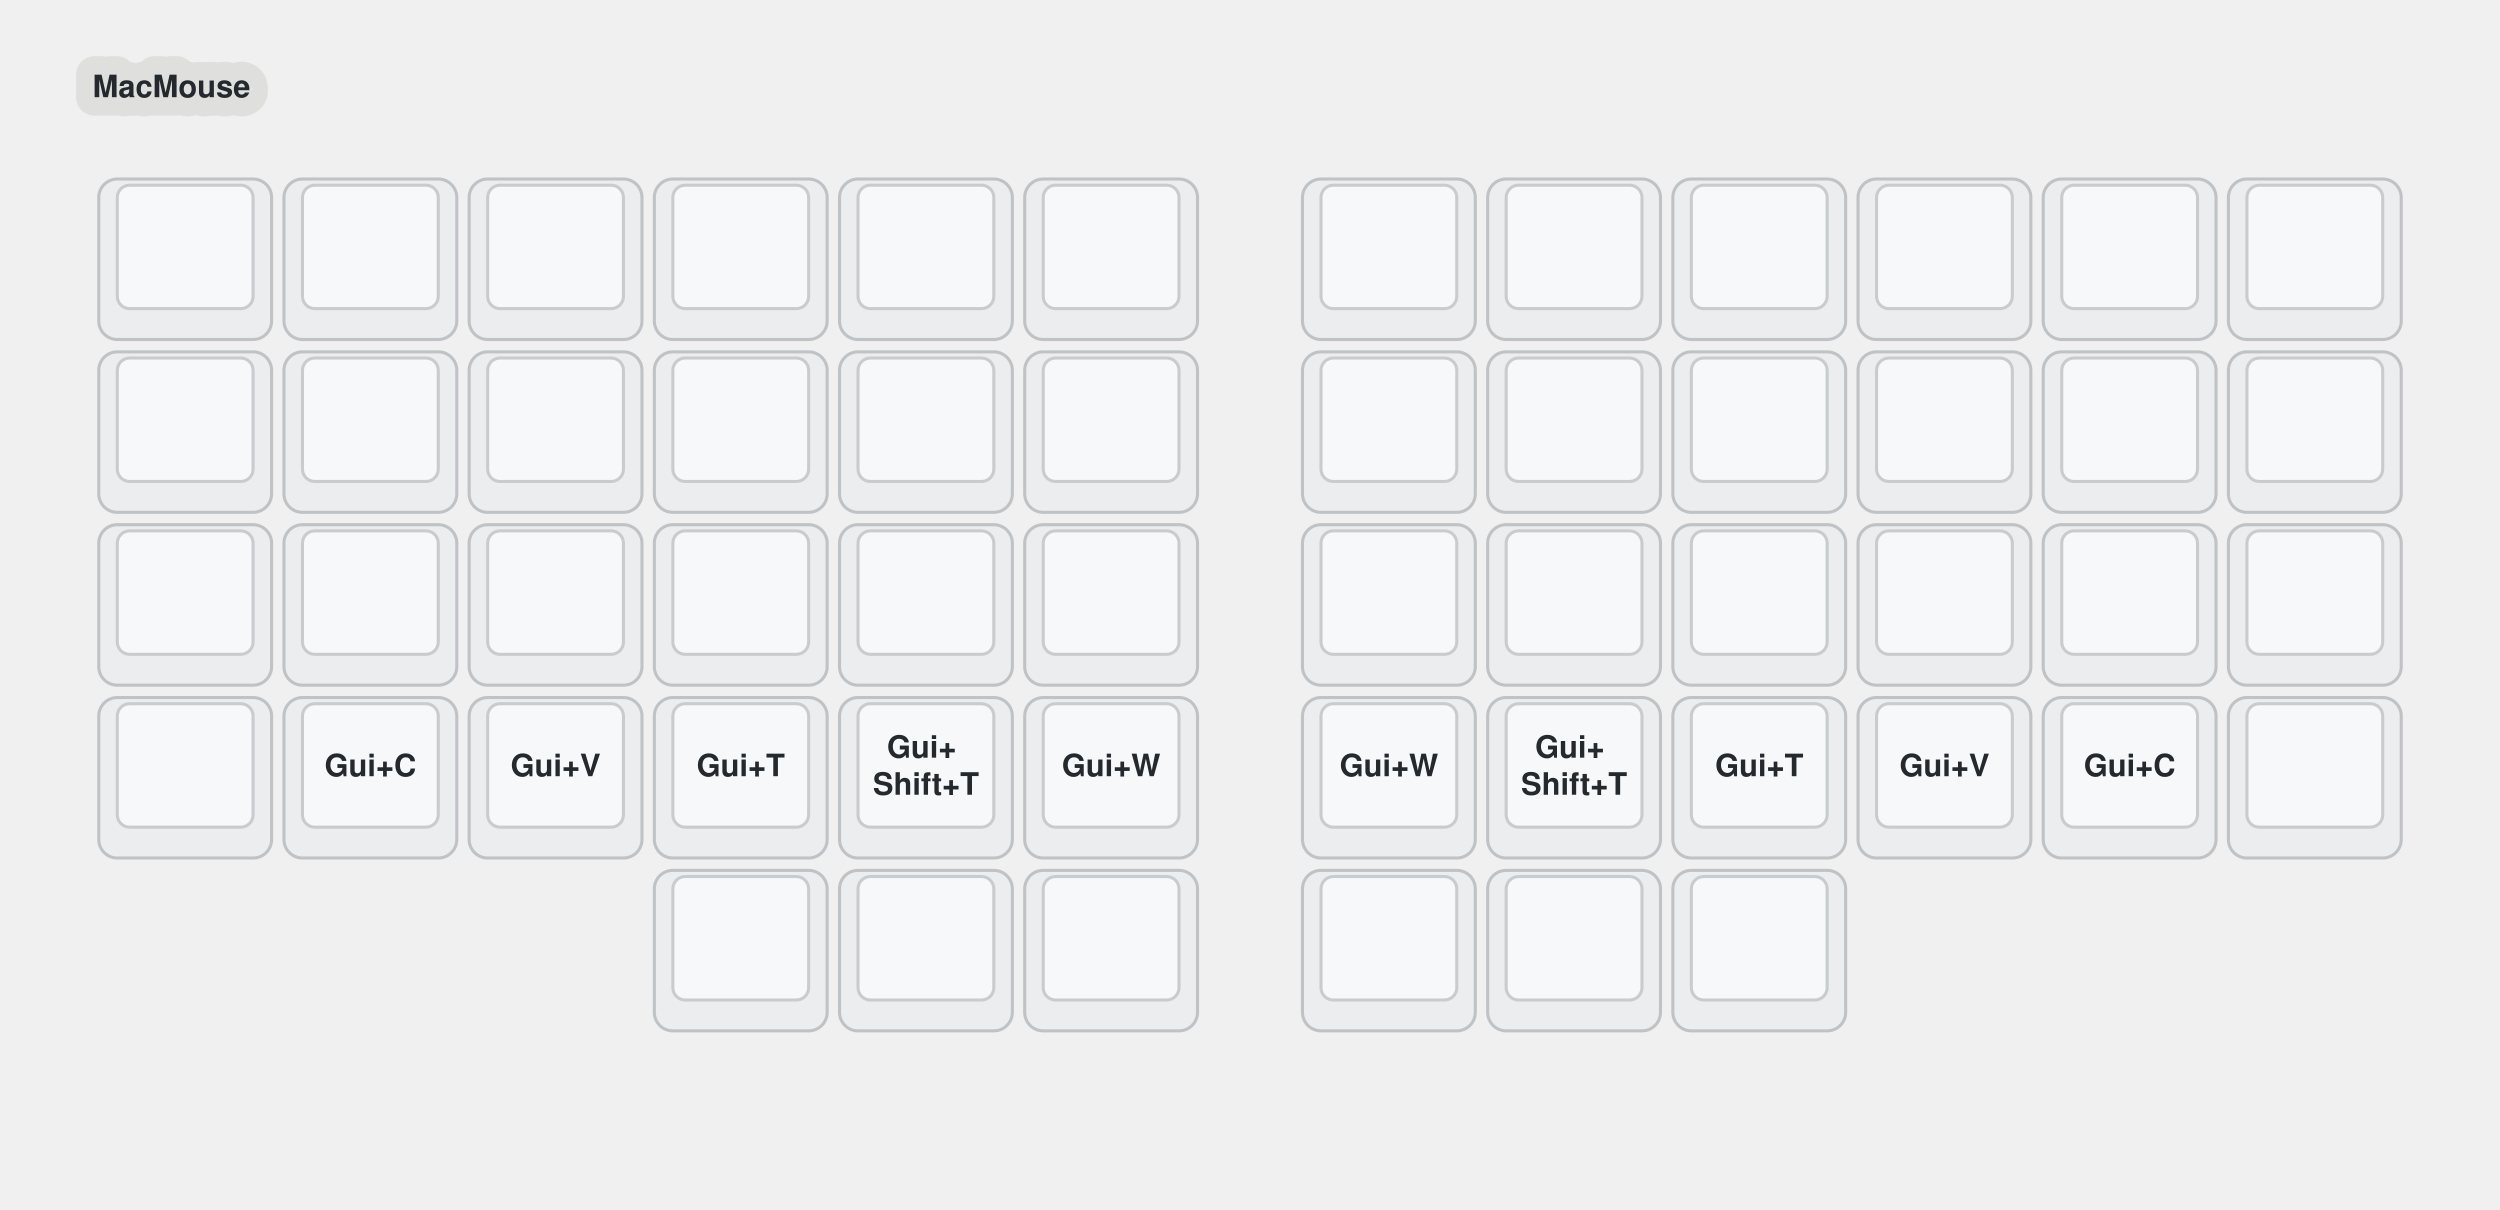
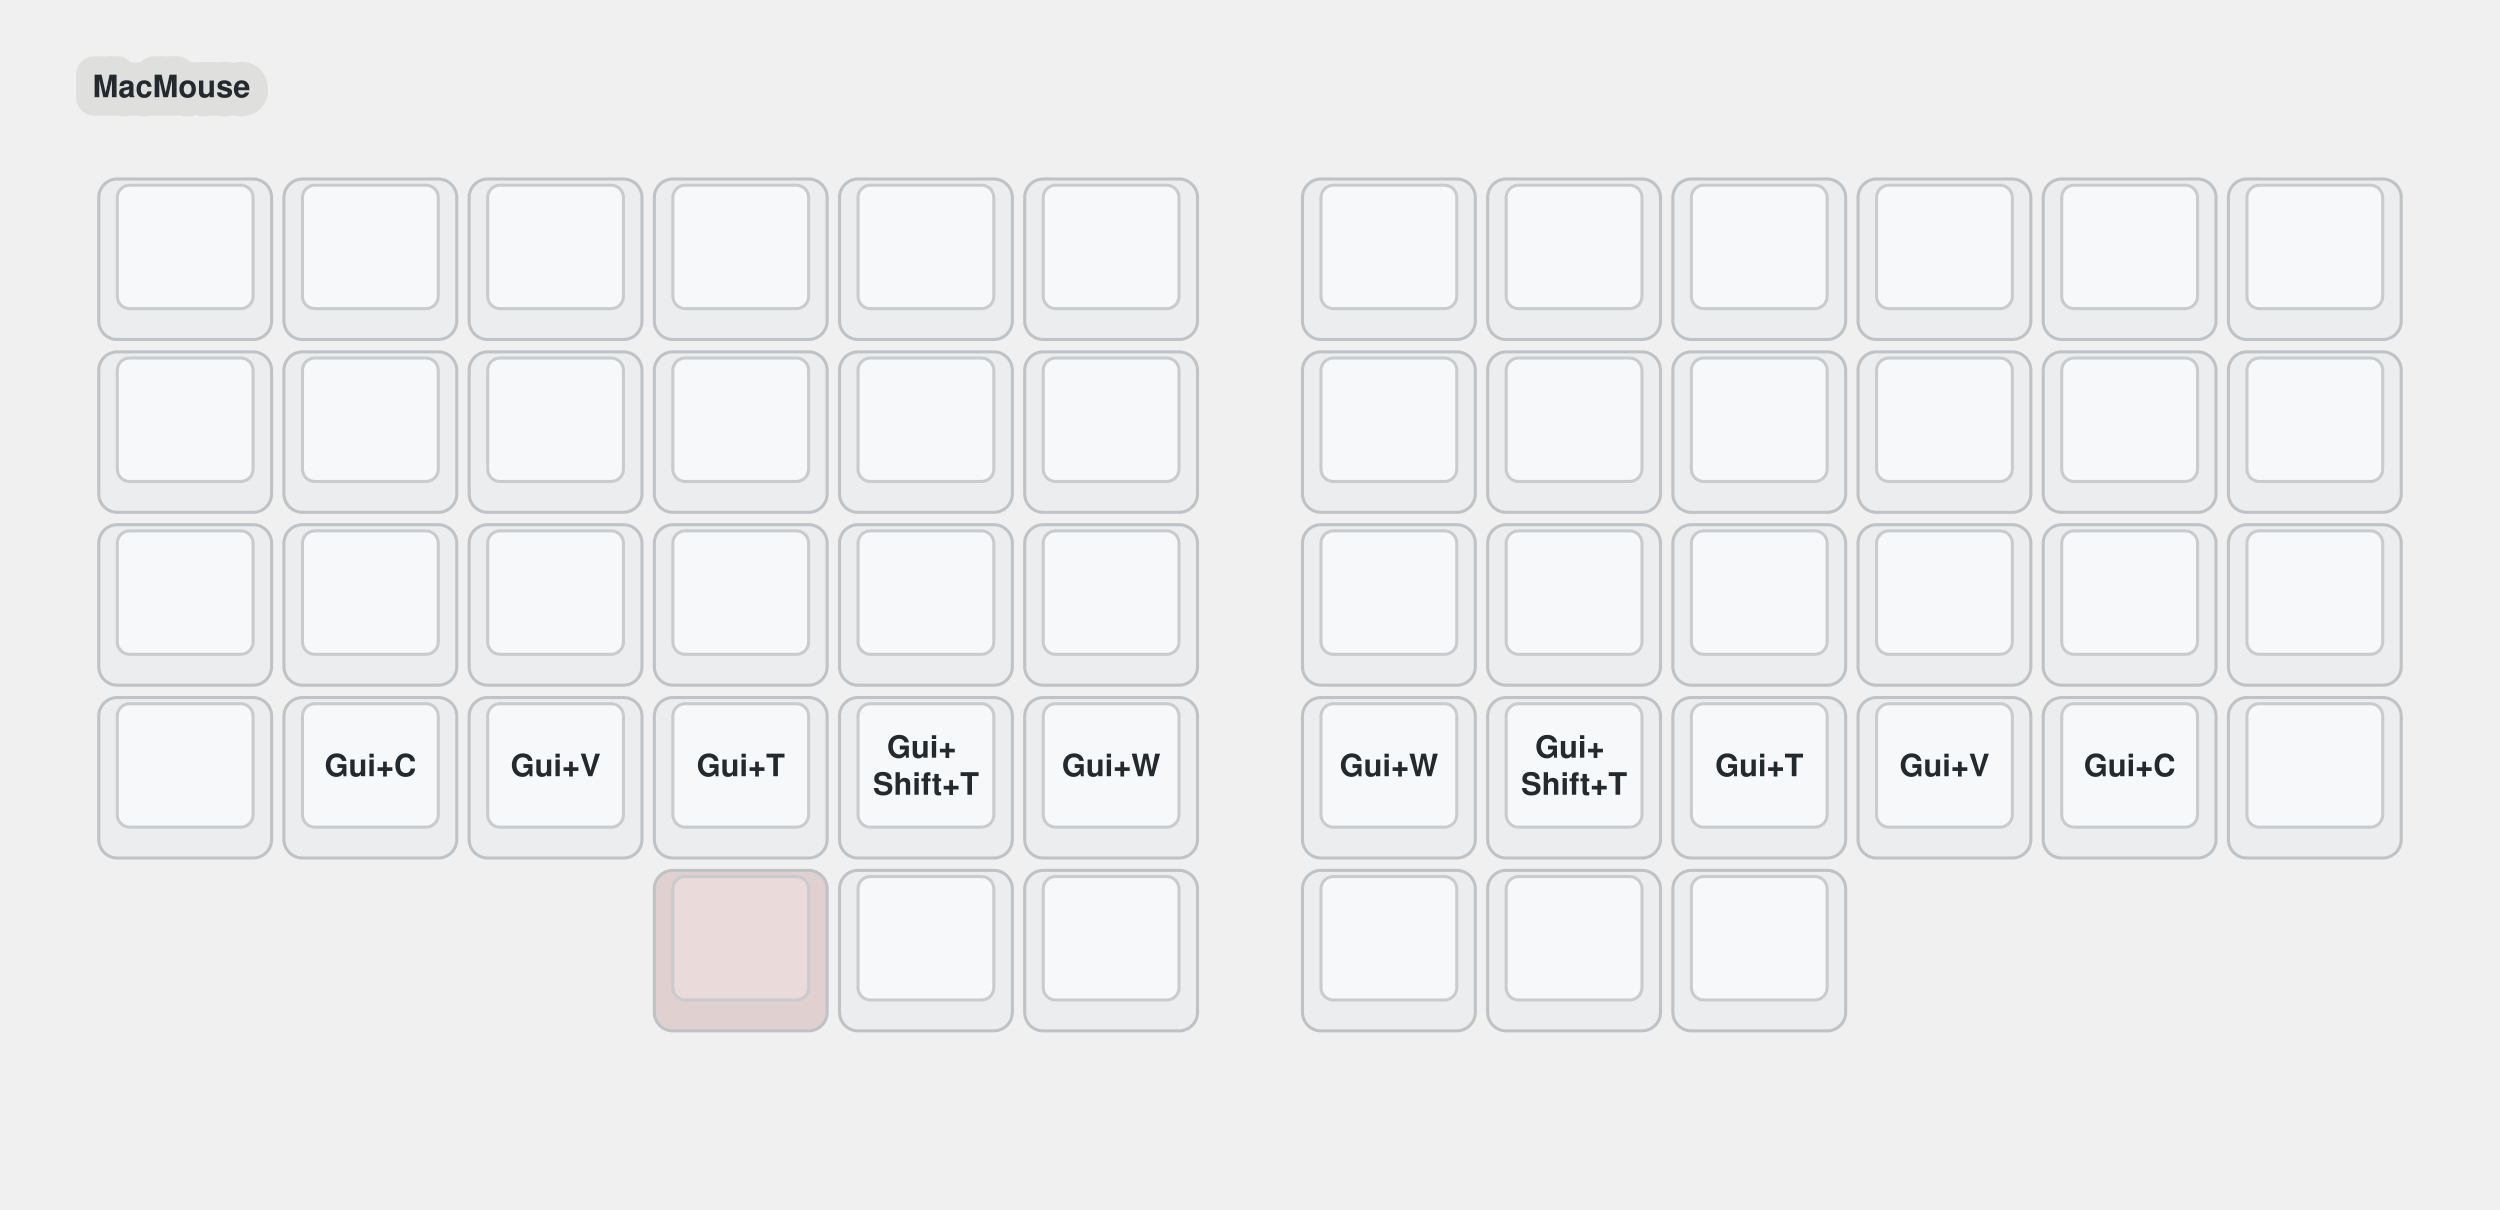
<svg xmlns="http://www.w3.org/2000/svg" xmlns:xlink="http://www.w3.org/1999/xlink" width="810" height="392" viewBox="0 0 810 392" class="keymap">
  <defs>/* start glyphs */
<svg id="mdi:transfer">
      <svg id="mdi-transfer" viewBox="0 0 24 24">
        <path d="M8 4A2 2 0 0 0 6 6V10H8V6H16V9H13.5L17 12.5L20.5 9H18V6A2 2 0 0 0 16 4H8M3 12V14H11V12H3M3 15V17H11V15H3M13 15V17H21V15H13M3 18V20H11V18H3M13 18V20H21V18H13Z" />
      </svg>
    </svg>
  </defs>/* end glyphs */
<style>/* inherit to force styles through use tags */
svg path {
    fill: inherit;
}

/* font and background color specifications */
svg.keymap {
    font-family: SFMono-Regular,Consolas,Liberation Mono,Menlo,monospace;
    font-size: 14px;
    font-kerning: normal;
    text-rendering: optimizeLegibility;
    fill: #24292e;
}

/* default key styling */
rect.key {
    fill: #f6f8fa;
}

rect.key, rect.combo {
    stroke: #c9cccf;
    stroke-width: 1;
}

/* default key side styling, only used is draw_key_sides is set */
rect.side {
    filter: brightness(90%);
}

/* color accent for combo boxes */
rect.combo, rect.combo-separate {
    fill: #cdf;
}

/* color accent for held keys */
rect.held, rect.combo.held {
    fill: #fdd;
}

/* color accent for ghost (optional) keys */
rect.ghost, rect.combo.ghost {
    stroke-dasharray: 4, 4;
    stroke-width: 2;
}

text {
    text-anchor: middle;
    dominant-baseline: middle;
}

/* styling for layer labels */
text.label {
    font-weight: bold;
    text-anchor: start;
    stroke: white;
    stroke-width: 4;
    paint-order: stroke;
}

/* styling for optional footer */
text.footer {
    text-anchor: end;
    dominant-baseline: auto;
    stroke: white;
    stroke-width: 4;
    paint-order: stroke;
}

/* styling for combo tap, and key non-tap label text */
text.combo, text.hold, text.shifted, text.left, text.right, text.tl, text.tr, text.bl, text.br {
    font-size: 11px;
}

text.hold, text.bl, text.br {
    text-anchor: middle;
    dominant-baseline: auto;
}

text.shifted, text.tl, text.tr {
    text-anchor: middle;
    dominant-baseline: hanging;
}

text.left, text.tl, text.bl {
    text-anchor: start;
}

text.right, text.tr, text.br {
    text-anchor: end;
}

text.layer-activator {
    text-decoration: underline;
}

/* styling for hold/shifted label text in combo box */
text.combo.hold, text.combo.shifted, text.combo.left, text.combo.right {
    font-size: 8px;
}

/* lighter symbol for transparent keys */
text.trans {
    fill: #7b7e81;
}

/* styling for combo dendrons */
path.combo {
    stroke-width: 1;
    stroke: gray;
    fill: none;
}

/* Start Tabler Icons Cleanup */
/* cannot use height/width with glyphs */
.icon-tabler &gt; path {
    fill: inherit;
    stroke: inherit;
    stroke-width: 2;
}
/* hide tabler's default box */
.icon-tabler &gt; path[stroke="none"][fill="none"] {
    visibility: hidden;
}
/* End Tabler Icons Cleanup */

svg.keymap {
  font-family: Helvetica Neue, Helvetica, Arial, sans-serif;
  font-size: 10px;
  font-weight: bold;
}

text.label {
  stroke: #dfdfde;
  stroke-width: 12;
  stroke-linejoin: round;
}

rect.combo, rect.combo-separate {
  opacity: 0.95;
  stroke: #c9cccf;
  stroke-width: 0.5;
  fill: #d7eaed;
}
path.combo {
  stroke-dasharray: 4, 4;
  stroke-opacity: 0.3;
}

rect.held, rect.combo.held {
  fill: #ebdada;
}

.trans.tap, .ghost.tap {
  opacity: 0.5;
}

.shifted {
  translate: -9px 3px;
  opacity: 0.3;
}

.toggle.shifted {
  translate: -12px 17px;
  opacity: 1.0;
}
.toggle.hold {
  translate: 12px -25px;
}

.text_with_symbol.tap {
  translate: -1px 1px;
}
.text_with_symbol.shifted {
  translate: 8px 13px;
  font-size: 8px;
  opacity: 1.0;
}

.combo.text_with_symbol.tap {
  translate: -1px 1px;
}
.combo.text_with_symbol.shifted {
  translate: 7px 5px;
  font-size: 8px;
  opacity: 1.0;
}
</style>
  <g transform="translate(30, 0)" class="layer-MacMouse">
    <text x="0" y="28" class="label" id="MacMouse">MacMouse</text>
    <g transform="translate(0, 56)">
      <g transform="translate(30, 28)" class="key trans keypos-0">
        <rect rx="6" ry="6" x="-28" y="-26" width="56" height="52" class="key trans side" />
        <rect rx="4" ry="4" x="-22" y="-24" width="44" height="40" class="key trans" />
        <use href="#mdi:transfer" xlink:href="#mdi:transfer" x="-11" y="-15" height="22" width="22.0" class="key trans tap glyph mdi:transfer" />
      </g>
      <g transform="translate(90, 28)" class="key trans keypos-1">
        <rect rx="6" ry="6" x="-28" y="-26" width="56" height="52" class="key trans side" />
        <rect rx="4" ry="4" x="-22" y="-24" width="44" height="40" class="key trans" />
        <use href="#mdi:transfer" xlink:href="#mdi:transfer" x="-11" y="-15" height="22" width="22.0" class="key trans tap glyph mdi:transfer" />
      </g>
      <g transform="translate(150, 28)" class="key trans keypos-2">
        <rect rx="6" ry="6" x="-28" y="-26" width="56" height="52" class="key trans side" />
        <rect rx="4" ry="4" x="-22" y="-24" width="44" height="40" class="key trans" />
        <use href="#mdi:transfer" xlink:href="#mdi:transfer" x="-11" y="-15" height="22" width="22.0" class="key trans tap glyph mdi:transfer" />
      </g>
      <g transform="translate(210, 28)" class="key trans keypos-3">
        <rect rx="6" ry="6" x="-28" y="-26" width="56" height="52" class="key trans side" />
        <rect rx="4" ry="4" x="-22" y="-24" width="44" height="40" class="key trans" />
        <use href="#mdi:transfer" xlink:href="#mdi:transfer" x="-11" y="-15" height="22" width="22.0" class="key trans tap glyph mdi:transfer" />
      </g>
      <g transform="translate(270, 28)" class="key trans keypos-4">
        <rect rx="6" ry="6" x="-28" y="-26" width="56" height="52" class="key trans side" />
        <rect rx="4" ry="4" x="-22" y="-24" width="44" height="40" class="key trans" />
        <use href="#mdi:transfer" xlink:href="#mdi:transfer" x="-11" y="-15" height="22" width="22.0" class="key trans tap glyph mdi:transfer" />
      </g>
      <g transform="translate(330, 28)" class="key trans keypos-5">
        <rect rx="6" ry="6" x="-28" y="-26" width="56" height="52" class="key trans side" />
        <rect rx="4" ry="4" x="-22" y="-24" width="44" height="40" class="key trans" />
        <use href="#mdi:transfer" xlink:href="#mdi:transfer" x="-11" y="-15" height="22" width="22.0" class="key trans tap glyph mdi:transfer" />
      </g>
      <g transform="translate(420, 28)" class="key trans keypos-6">
        <rect rx="6" ry="6" x="-28" y="-26" width="56" height="52" class="key trans side" />
        <rect rx="4" ry="4" x="-22" y="-24" width="44" height="40" class="key trans" />
        <use href="#mdi:transfer" xlink:href="#mdi:transfer" x="-11" y="-15" height="22" width="22.0" class="key trans tap glyph mdi:transfer" />
      </g>
      <g transform="translate(480, 28)" class="key trans keypos-7">
        <rect rx="6" ry="6" x="-28" y="-26" width="56" height="52" class="key trans side" />
        <rect rx="4" ry="4" x="-22" y="-24" width="44" height="40" class="key trans" />
        <use href="#mdi:transfer" xlink:href="#mdi:transfer" x="-11" y="-15" height="22" width="22.0" class="key trans tap glyph mdi:transfer" />
      </g>
      <g transform="translate(540, 28)" class="key trans keypos-8">
        <rect rx="6" ry="6" x="-28" y="-26" width="56" height="52" class="key trans side" />
        <rect rx="4" ry="4" x="-22" y="-24" width="44" height="40" class="key trans" />
        <use href="#mdi:transfer" xlink:href="#mdi:transfer" x="-11" y="-15" height="22" width="22.0" class="key trans tap glyph mdi:transfer" />
      </g>
      <g transform="translate(600, 28)" class="key trans keypos-9">
        <rect rx="6" ry="6" x="-28" y="-26" width="56" height="52" class="key trans side" />
        <rect rx="4" ry="4" x="-22" y="-24" width="44" height="40" class="key trans" />
        <use href="#mdi:transfer" xlink:href="#mdi:transfer" x="-11" y="-15" height="22" width="22.0" class="key trans tap glyph mdi:transfer" />
      </g>
      <g transform="translate(660, 28)" class="key trans keypos-10">
        <rect rx="6" ry="6" x="-28" y="-26" width="56" height="52" class="key trans side" />
        <rect rx="4" ry="4" x="-22" y="-24" width="44" height="40" class="key trans" />
        <use href="#mdi:transfer" xlink:href="#mdi:transfer" x="-11" y="-15" height="22" width="22.0" class="key trans tap glyph mdi:transfer" />
      </g>
      <g transform="translate(720, 28)" class="key trans keypos-11">
        <rect rx="6" ry="6" x="-28" y="-26" width="56" height="52" class="key trans side" />
        <rect rx="4" ry="4" x="-22" y="-24" width="44" height="40" class="key trans" />
        <use href="#mdi:transfer" xlink:href="#mdi:transfer" x="-11" y="-15" height="22" width="22.0" class="key trans tap glyph mdi:transfer" />
      </g>
      <g transform="translate(30, 84)" class="key trans keypos-12">
        <rect rx="6" ry="6" x="-28" y="-26" width="56" height="52" class="key trans side" />
        <rect rx="4" ry="4" x="-22" y="-24" width="44" height="40" class="key trans" />
        <use href="#mdi:transfer" xlink:href="#mdi:transfer" x="-11" y="-15" height="22" width="22.0" class="key trans tap glyph mdi:transfer" />
      </g>
      <g transform="translate(90, 84)" class="key trans keypos-13">
        <rect rx="6" ry="6" x="-28" y="-26" width="56" height="52" class="key trans side" />
        <rect rx="4" ry="4" x="-22" y="-24" width="44" height="40" class="key trans" />
        <use href="#mdi:transfer" xlink:href="#mdi:transfer" x="-11" y="-15" height="22" width="22.0" class="key trans tap glyph mdi:transfer" />
      </g>
      <g transform="translate(150, 84)" class="key trans keypos-14">
        <rect rx="6" ry="6" x="-28" y="-26" width="56" height="52" class="key trans side" />
        <rect rx="4" ry="4" x="-22" y="-24" width="44" height="40" class="key trans" />
        <use href="#mdi:transfer" xlink:href="#mdi:transfer" x="-11" y="-15" height="22" width="22.0" class="key trans tap glyph mdi:transfer" />
      </g>
      <g transform="translate(210, 84)" class="key trans keypos-15">
        <rect rx="6" ry="6" x="-28" y="-26" width="56" height="52" class="key trans side" />
        <rect rx="4" ry="4" x="-22" y="-24" width="44" height="40" class="key trans" />
        <use href="#mdi:transfer" xlink:href="#mdi:transfer" x="-11" y="-15" height="22" width="22.0" class="key trans tap glyph mdi:transfer" />
      </g>
      <g transform="translate(270, 84)" class="key trans keypos-16">
        <rect rx="6" ry="6" x="-28" y="-26" width="56" height="52" class="key trans side" />
        <rect rx="4" ry="4" x="-22" y="-24" width="44" height="40" class="key trans" />
        <use href="#mdi:transfer" xlink:href="#mdi:transfer" x="-11" y="-15" height="22" width="22.0" class="key trans tap glyph mdi:transfer" />
      </g>
      <g transform="translate(330, 84)" class="key trans keypos-17">
        <rect rx="6" ry="6" x="-28" y="-26" width="56" height="52" class="key trans side" />
        <rect rx="4" ry="4" x="-22" y="-24" width="44" height="40" class="key trans" />
        <use href="#mdi:transfer" xlink:href="#mdi:transfer" x="-11" y="-15" height="22" width="22.0" class="key trans tap glyph mdi:transfer" />
      </g>
      <g transform="translate(420, 84)" class="key trans keypos-18">
        <rect rx="6" ry="6" x="-28" y="-26" width="56" height="52" class="key trans side" />
        <rect rx="4" ry="4" x="-22" y="-24" width="44" height="40" class="key trans" />
        <use href="#mdi:transfer" xlink:href="#mdi:transfer" x="-11" y="-15" height="22" width="22.0" class="key trans tap glyph mdi:transfer" />
      </g>
      <g transform="translate(480, 84)" class="key trans keypos-19">
        <rect rx="6" ry="6" x="-28" y="-26" width="56" height="52" class="key trans side" />
        <rect rx="4" ry="4" x="-22" y="-24" width="44" height="40" class="key trans" />
        <use href="#mdi:transfer" xlink:href="#mdi:transfer" x="-11" y="-15" height="22" width="22.0" class="key trans tap glyph mdi:transfer" />
      </g>
      <g transform="translate(540, 84)" class="key trans keypos-20">
        <rect rx="6" ry="6" x="-28" y="-26" width="56" height="52" class="key trans side" />
        <rect rx="4" ry="4" x="-22" y="-24" width="44" height="40" class="key trans" />
        <use href="#mdi:transfer" xlink:href="#mdi:transfer" x="-11" y="-15" height="22" width="22.0" class="key trans tap glyph mdi:transfer" />
      </g>
      <g transform="translate(600, 84)" class="key trans keypos-21">
        <rect rx="6" ry="6" x="-28" y="-26" width="56" height="52" class="key trans side" />
        <rect rx="4" ry="4" x="-22" y="-24" width="44" height="40" class="key trans" />
        <use href="#mdi:transfer" xlink:href="#mdi:transfer" x="-11" y="-15" height="22" width="22.0" class="key trans tap glyph mdi:transfer" />
      </g>
      <g transform="translate(660, 84)" class="key trans keypos-22">
        <rect rx="6" ry="6" x="-28" y="-26" width="56" height="52" class="key trans side" />
        <rect rx="4" ry="4" x="-22" y="-24" width="44" height="40" class="key trans" />
        <use href="#mdi:transfer" xlink:href="#mdi:transfer" x="-11" y="-15" height="22" width="22.0" class="key trans tap glyph mdi:transfer" />
      </g>
      <g transform="translate(720, 84)" class="key trans keypos-23">
        <rect rx="6" ry="6" x="-28" y="-26" width="56" height="52" class="key trans side" />
        <rect rx="4" ry="4" x="-22" y="-24" width="44" height="40" class="key trans" />
        <use href="#mdi:transfer" xlink:href="#mdi:transfer" x="-11" y="-15" height="22" width="22.0" class="key trans tap glyph mdi:transfer" />
      </g>
      <g transform="translate(30, 140)" class="key trans keypos-24">
        <rect rx="6" ry="6" x="-28" y="-26" width="56" height="52" class="key trans side" />
        <rect rx="4" ry="4" x="-22" y="-24" width="44" height="40" class="key trans" />
        <use href="#mdi:transfer" xlink:href="#mdi:transfer" x="-11" y="-15" height="22" width="22.0" class="key trans tap glyph mdi:transfer" />
      </g>
      <g transform="translate(90, 140)" class="key trans keypos-25">
        <rect rx="6" ry="6" x="-28" y="-26" width="56" height="52" class="key trans side" />
        <rect rx="4" ry="4" x="-22" y="-24" width="44" height="40" class="key trans" />
        <use href="#mdi:transfer" xlink:href="#mdi:transfer" x="-11" y="-15" height="22" width="22.0" class="key trans tap glyph mdi:transfer" />
      </g>
      <g transform="translate(150, 140)" class="key trans keypos-26">
        <rect rx="6" ry="6" x="-28" y="-26" width="56" height="52" class="key trans side" />
        <rect rx="4" ry="4" x="-22" y="-24" width="44" height="40" class="key trans" />
        <use href="#mdi:transfer" xlink:href="#mdi:transfer" x="-11" y="-15" height="22" width="22.0" class="key trans tap glyph mdi:transfer" />
      </g>
      <g transform="translate(210, 140)" class="key trans keypos-27">
        <rect rx="6" ry="6" x="-28" y="-26" width="56" height="52" class="key trans side" />
        <rect rx="4" ry="4" x="-22" y="-24" width="44" height="40" class="key trans" />
        <use href="#mdi:transfer" xlink:href="#mdi:transfer" x="-11" y="-15" height="22" width="22.0" class="key trans tap glyph mdi:transfer" />
      </g>
      <g transform="translate(270, 140)" class="key trans keypos-28">
        <rect rx="6" ry="6" x="-28" y="-26" width="56" height="52" class="key trans side" />
        <rect rx="4" ry="4" x="-22" y="-24" width="44" height="40" class="key trans" />
        <use href="#mdi:transfer" xlink:href="#mdi:transfer" x="-11" y="-15" height="22" width="22.0" class="key trans tap glyph mdi:transfer" />
      </g>
      <g transform="translate(330, 140)" class="key trans keypos-29">
        <rect rx="6" ry="6" x="-28" y="-26" width="56" height="52" class="key trans side" />
        <rect rx="4" ry="4" x="-22" y="-24" width="44" height="40" class="key trans" />
        <use href="#mdi:transfer" xlink:href="#mdi:transfer" x="-11" y="-15" height="22" width="22.0" class="key trans tap glyph mdi:transfer" />
      </g>
      <g transform="translate(420, 140)" class="key trans keypos-30">
        <rect rx="6" ry="6" x="-28" y="-26" width="56" height="52" class="key trans side" />
        <rect rx="4" ry="4" x="-22" y="-24" width="44" height="40" class="key trans" />
        <use href="#mdi:transfer" xlink:href="#mdi:transfer" x="-11" y="-15" height="22" width="22.0" class="key trans tap glyph mdi:transfer" />
      </g>
      <g transform="translate(480, 140)" class="key trans keypos-31">
        <rect rx="6" ry="6" x="-28" y="-26" width="56" height="52" class="key trans side" />
        <rect rx="4" ry="4" x="-22" y="-24" width="44" height="40" class="key trans" />
        <use href="#mdi:transfer" xlink:href="#mdi:transfer" x="-11" y="-15" height="22" width="22.0" class="key trans tap glyph mdi:transfer" />
      </g>
      <g transform="translate(540, 140)" class="key trans keypos-32">
        <rect rx="6" ry="6" x="-28" y="-26" width="56" height="52" class="key trans side" />
        <rect rx="4" ry="4" x="-22" y="-24" width="44" height="40" class="key trans" />
        <use href="#mdi:transfer" xlink:href="#mdi:transfer" x="-11" y="-15" height="22" width="22.0" class="key trans tap glyph mdi:transfer" />
      </g>
      <g transform="translate(600, 140)" class="key trans keypos-33">
        <rect rx="6" ry="6" x="-28" y="-26" width="56" height="52" class="key trans side" />
        <rect rx="4" ry="4" x="-22" y="-24" width="44" height="40" class="key trans" />
        <use href="#mdi:transfer" xlink:href="#mdi:transfer" x="-11" y="-15" height="22" width="22.0" class="key trans tap glyph mdi:transfer" />
      </g>
      <g transform="translate(660, 140)" class="key trans keypos-34">
        <rect rx="6" ry="6" x="-28" y="-26" width="56" height="52" class="key trans side" />
        <rect rx="4" ry="4" x="-22" y="-24" width="44" height="40" class="key trans" />
        <use href="#mdi:transfer" xlink:href="#mdi:transfer" x="-11" y="-15" height="22" width="22.0" class="key trans tap glyph mdi:transfer" />
      </g>
      <g transform="translate(720, 140)" class="key trans keypos-35">
        <rect rx="6" ry="6" x="-28" y="-26" width="56" height="52" class="key trans side" />
        <rect rx="4" ry="4" x="-22" y="-24" width="44" height="40" class="key trans" />
        <use href="#mdi:transfer" xlink:href="#mdi:transfer" x="-11" y="-15" height="22" width="22.0" class="key trans tap glyph mdi:transfer" />
      </g>
      <g transform="translate(30, 196)" class="key trans keypos-36">
        <rect rx="6" ry="6" x="-28" y="-26" width="56" height="52" class="key trans side" />
        <rect rx="4" ry="4" x="-22" y="-24" width="44" height="40" class="key trans" />
        <use href="#mdi:transfer" xlink:href="#mdi:transfer" x="-11" y="-15" height="22" width="22.0" class="key trans tap glyph mdi:transfer" />
      </g>
      <g transform="translate(90, 196)" class="key keypos-37">
        <rect rx="6" ry="6" x="-28" y="-26" width="56" height="52" class="key side" />
        <rect rx="4" ry="4" x="-22" y="-24" width="44" height="40" class="key" />
        <text x="0" y="-4" class="key tap">Gui+C</text>
      </g>
      <g transform="translate(150, 196)" class="key keypos-38">
        <rect rx="6" ry="6" x="-28" y="-26" width="56" height="52" class="key side" />
        <rect rx="4" ry="4" x="-22" y="-24" width="44" height="40" class="key" />
        <text x="0" y="-4" class="key tap">Gui+V</text>
      </g>
      <g transform="translate(210, 196)" class="key keypos-39">
        <rect rx="6" ry="6" x="-28" y="-26" width="56" height="52" class="key side" />
        <rect rx="4" ry="4" x="-22" y="-24" width="44" height="40" class="key" />
        <text x="0" y="-4" class="key tap">Gui+T</text>
      </g>
      <g transform="translate(270, 196)" class="key keypos-40">
        <rect rx="6" ry="6" x="-28" y="-26" width="56" height="52" class="key side" />
        <rect rx="4" ry="4" x="-22" y="-24" width="44" height="40" class="key" />
        <text x="0" y="-4" class="key tap">
          <tspan x="0" dy="-0.6em">Gui+</tspan>
          <tspan x="0" dy="1.2em">Shift+T</tspan>
        </text>
      </g>
      <g transform="translate(330, 196)" class="key keypos-41">
        <rect rx="6" ry="6" x="-28" y="-26" width="56" height="52" class="key side" />
        <rect rx="4" ry="4" x="-22" y="-24" width="44" height="40" class="key" />
        <text x="0" y="-4" class="key tap">Gui+W</text>
      </g>
      <g transform="translate(420, 196)" class="key keypos-42">
        <rect rx="6" ry="6" x="-28" y="-26" width="56" height="52" class="key side" />
        <rect rx="4" ry="4" x="-22" y="-24" width="44" height="40" class="key" />
        <text x="0" y="-4" class="key tap">Gui+W</text>
      </g>
      <g transform="translate(480, 196)" class="key keypos-43">
        <rect rx="6" ry="6" x="-28" y="-26" width="56" height="52" class="key side" />
        <rect rx="4" ry="4" x="-22" y="-24" width="44" height="40" class="key" />
        <text x="0" y="-4" class="key tap">
          <tspan x="0" dy="-0.6em">Gui+</tspan>
          <tspan x="0" dy="1.2em">Shift+T</tspan>
        </text>
      </g>
      <g transform="translate(540, 196)" class="key keypos-44">
        <rect rx="6" ry="6" x="-28" y="-26" width="56" height="52" class="key side" />
        <rect rx="4" ry="4" x="-22" y="-24" width="44" height="40" class="key" />
        <text x="0" y="-4" class="key tap">Gui+T</text>
      </g>
      <g transform="translate(600, 196)" class="key keypos-45">
        <rect rx="6" ry="6" x="-28" y="-26" width="56" height="52" class="key side" />
        <rect rx="4" ry="4" x="-22" y="-24" width="44" height="40" class="key" />
        <text x="0" y="-4" class="key tap">Gui+V</text>
      </g>
      <g transform="translate(660, 196)" class="key keypos-46">
        <rect rx="6" ry="6" x="-28" y="-26" width="56" height="52" class="key side" />
        <rect rx="4" ry="4" x="-22" y="-24" width="44" height="40" class="key" />
        <text x="0" y="-4" class="key tap">Gui+C</text>
      </g>
      <g transform="translate(720, 196)" class="key trans keypos-47">
        <rect rx="6" ry="6" x="-28" y="-26" width="56" height="52" class="key trans side" />
        <rect rx="4" ry="4" x="-22" y="-24" width="44" height="40" class="key trans" />
        <use href="#mdi:transfer" xlink:href="#mdi:transfer" x="-11" y="-15" height="22" width="22.0" class="key trans tap glyph mdi:transfer" />
      </g>
-       <g transform="translate(210, 252)" class="key trans keypos-48">
-         <rect rx="6" ry="6" x="-28" y="-26" width="56" height="52" class="key trans side" />
-         <rect rx="4" ry="4" x="-22" y="-24" width="44" height="40" class="key trans" />
-         <use href="#mdi:transfer" xlink:href="#mdi:transfer" x="-11" y="-15" height="22" width="22.0" class="key trans tap glyph mdi:transfer" />
+       <g transform="translate(210, 252)" class="key held keypos-48">
+         <rect rx="6" ry="6" x="-28" y="-26" width="56" height="52" class="key held side" />
+         <rect rx="4" ry="4" x="-22" y="-24" width="44" height="40" class="key held" />
      </g>
      <g transform="translate(270, 252)" class="key trans keypos-49">
        <rect rx="6" ry="6" x="-28" y="-26" width="56" height="52" class="key trans side" />
        <rect rx="4" ry="4" x="-22" y="-24" width="44" height="40" class="key trans" />
        <use href="#mdi:transfer" xlink:href="#mdi:transfer" x="-11" y="-15" height="22" width="22.0" class="key trans tap glyph mdi:transfer" />
      </g>
      <g transform="translate(330, 252)" class="key trans keypos-50">
        <rect rx="6" ry="6" x="-28" y="-26" width="56" height="52" class="key trans side" />
        <rect rx="4" ry="4" x="-22" y="-24" width="44" height="40" class="key trans" />
        <use href="#mdi:transfer" xlink:href="#mdi:transfer" x="-11" y="-15" height="22" width="22.0" class="key trans tap glyph mdi:transfer" />
      </g>
      <g transform="translate(420, 252)" class="key trans keypos-51">
        <rect rx="6" ry="6" x="-28" y="-26" width="56" height="52" class="key trans side" />
        <rect rx="4" ry="4" x="-22" y="-24" width="44" height="40" class="key trans" />
        <use href="#mdi:transfer" xlink:href="#mdi:transfer" x="-11" y="-15" height="22" width="22.0" class="key trans tap glyph mdi:transfer" />
      </g>
      <g transform="translate(480, 252)" class="key trans keypos-52">
        <rect rx="6" ry="6" x="-28" y="-26" width="56" height="52" class="key trans side" />
        <rect rx="4" ry="4" x="-22" y="-24" width="44" height="40" class="key trans" />
        <use href="#mdi:transfer" xlink:href="#mdi:transfer" x="-11" y="-15" height="22" width="22.0" class="key trans tap glyph mdi:transfer" />
      </g>
      <g transform="translate(540, 252)" class="key trans keypos-53">
        <rect rx="6" ry="6" x="-28" y="-26" width="56" height="52" class="key trans side" />
        <rect rx="4" ry="4" x="-22" y="-24" width="44" height="40" class="key trans" />
        <use href="#mdi:transfer" xlink:href="#mdi:transfer" x="-11" y="-15" height="22" width="22.0" class="key trans tap glyph mdi:transfer" />
      </g>
    </g>
  </g>
</svg>
